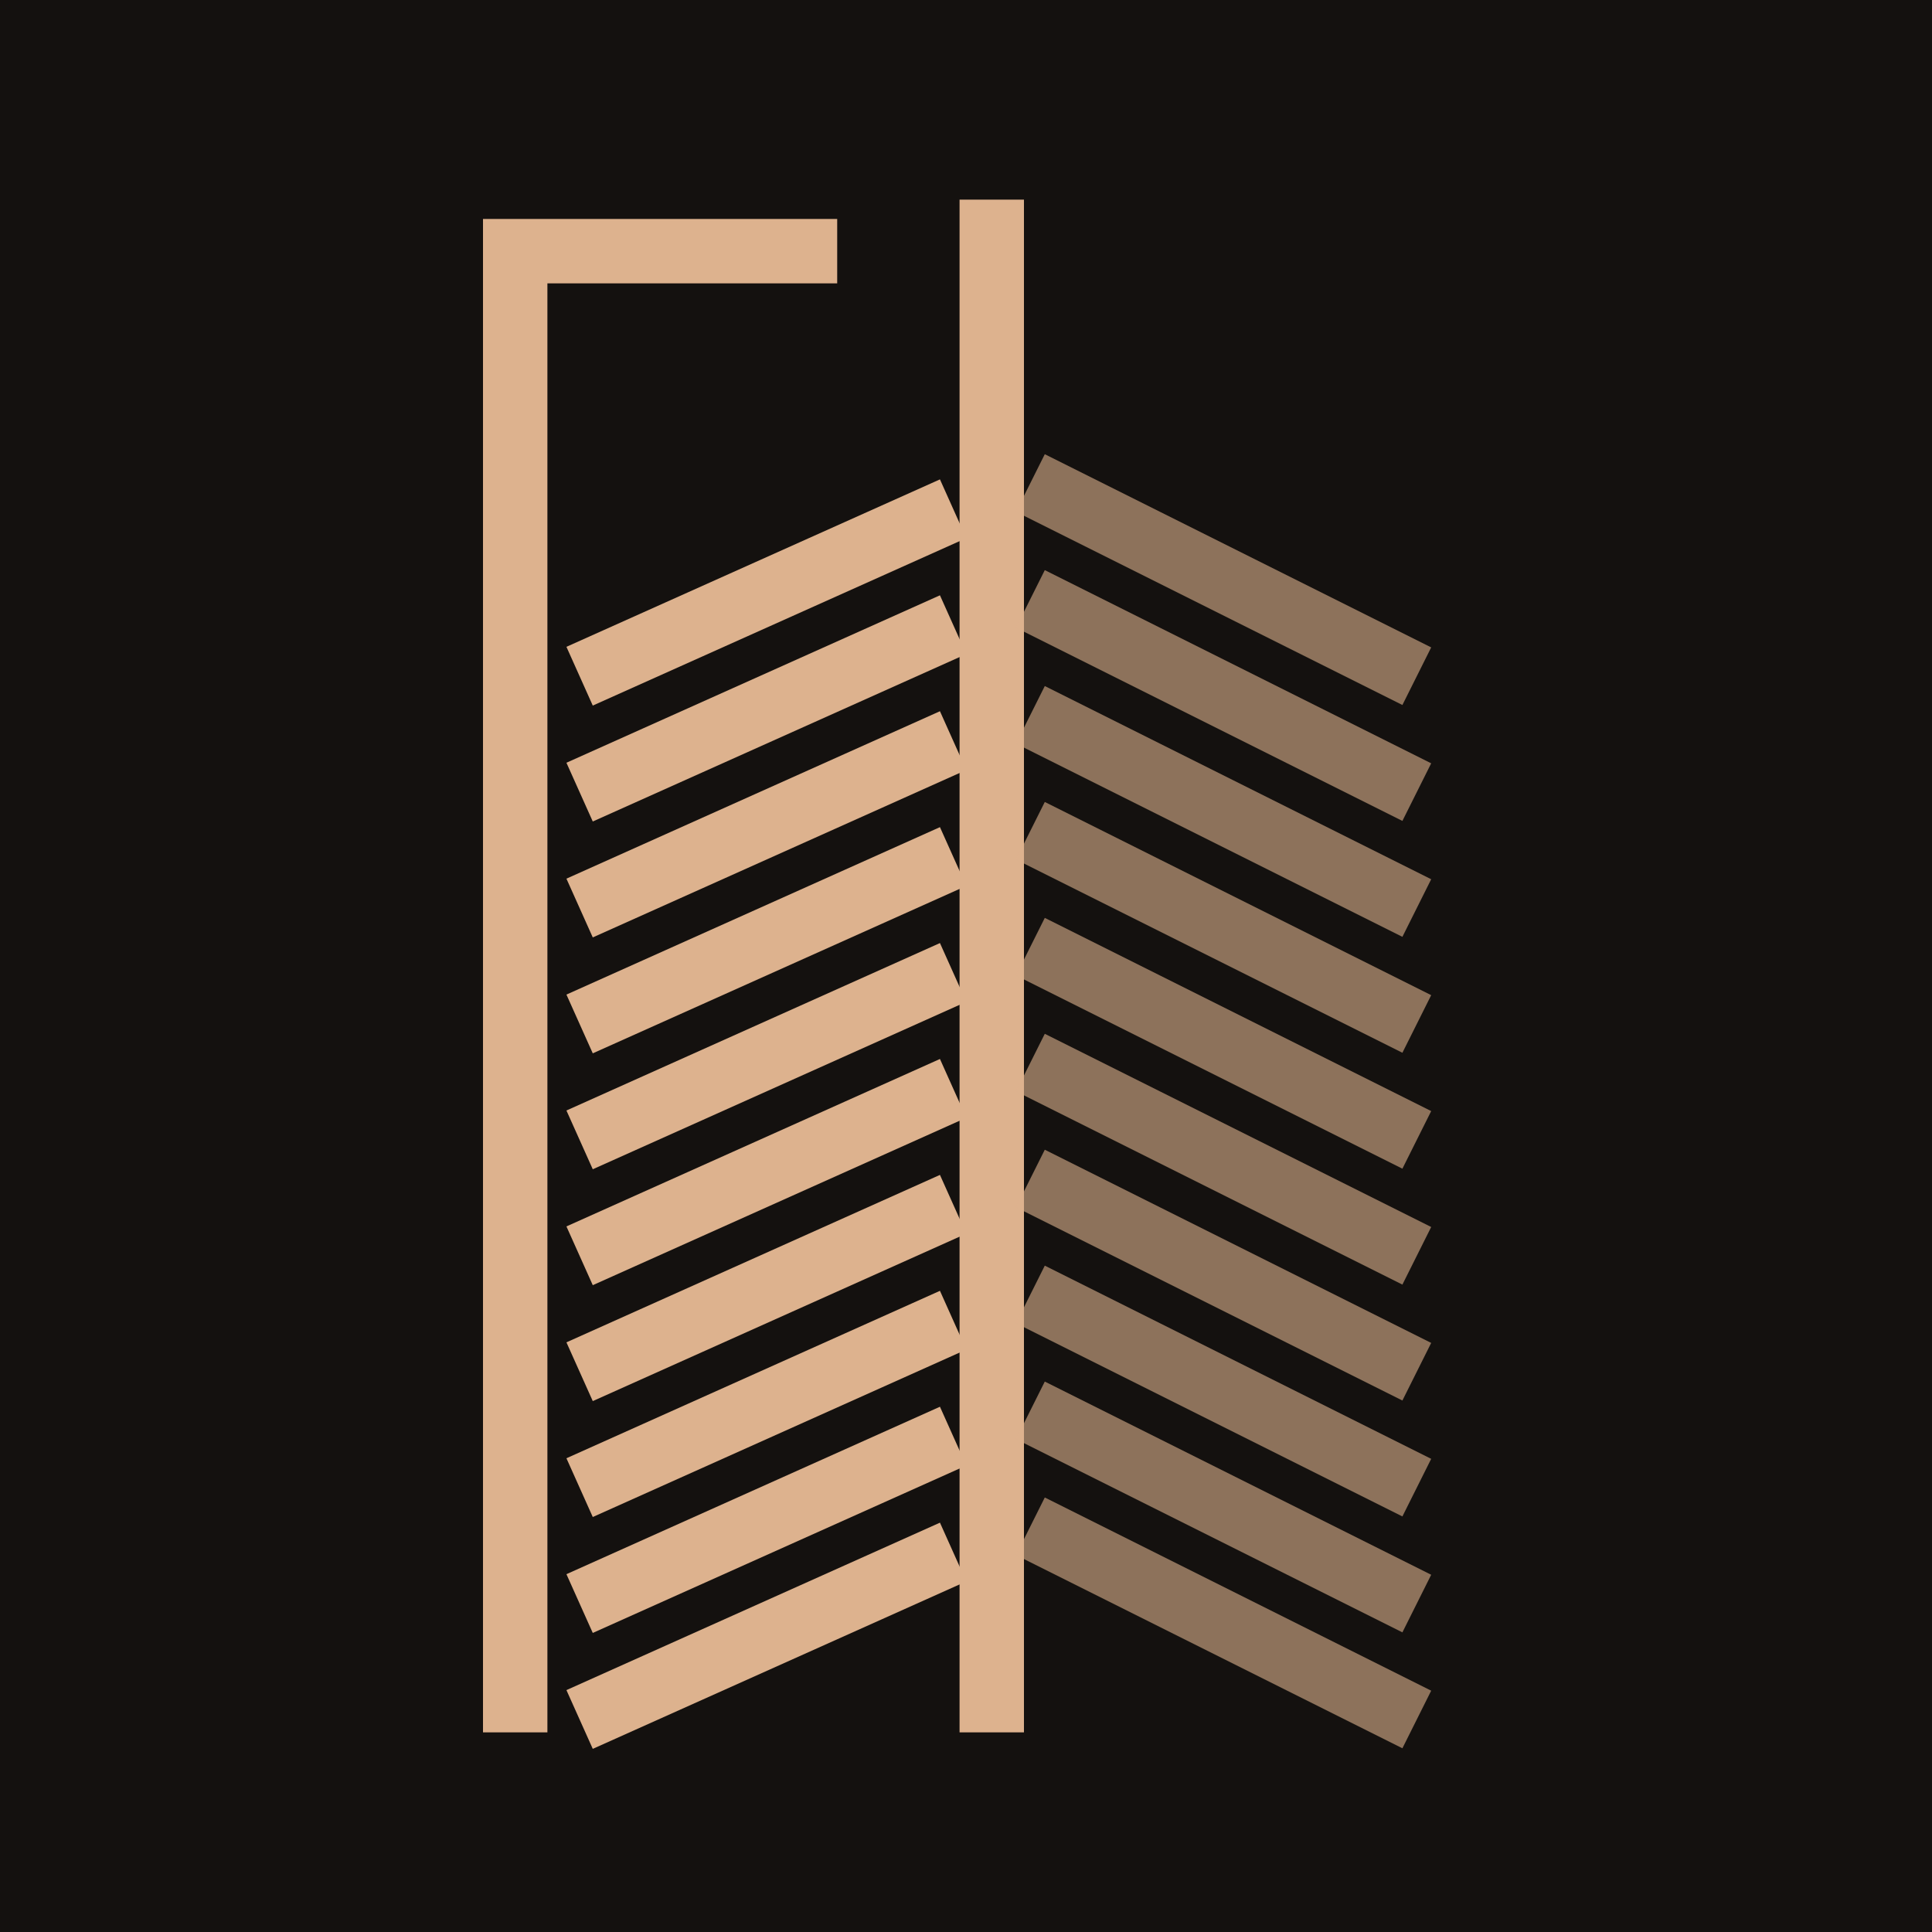
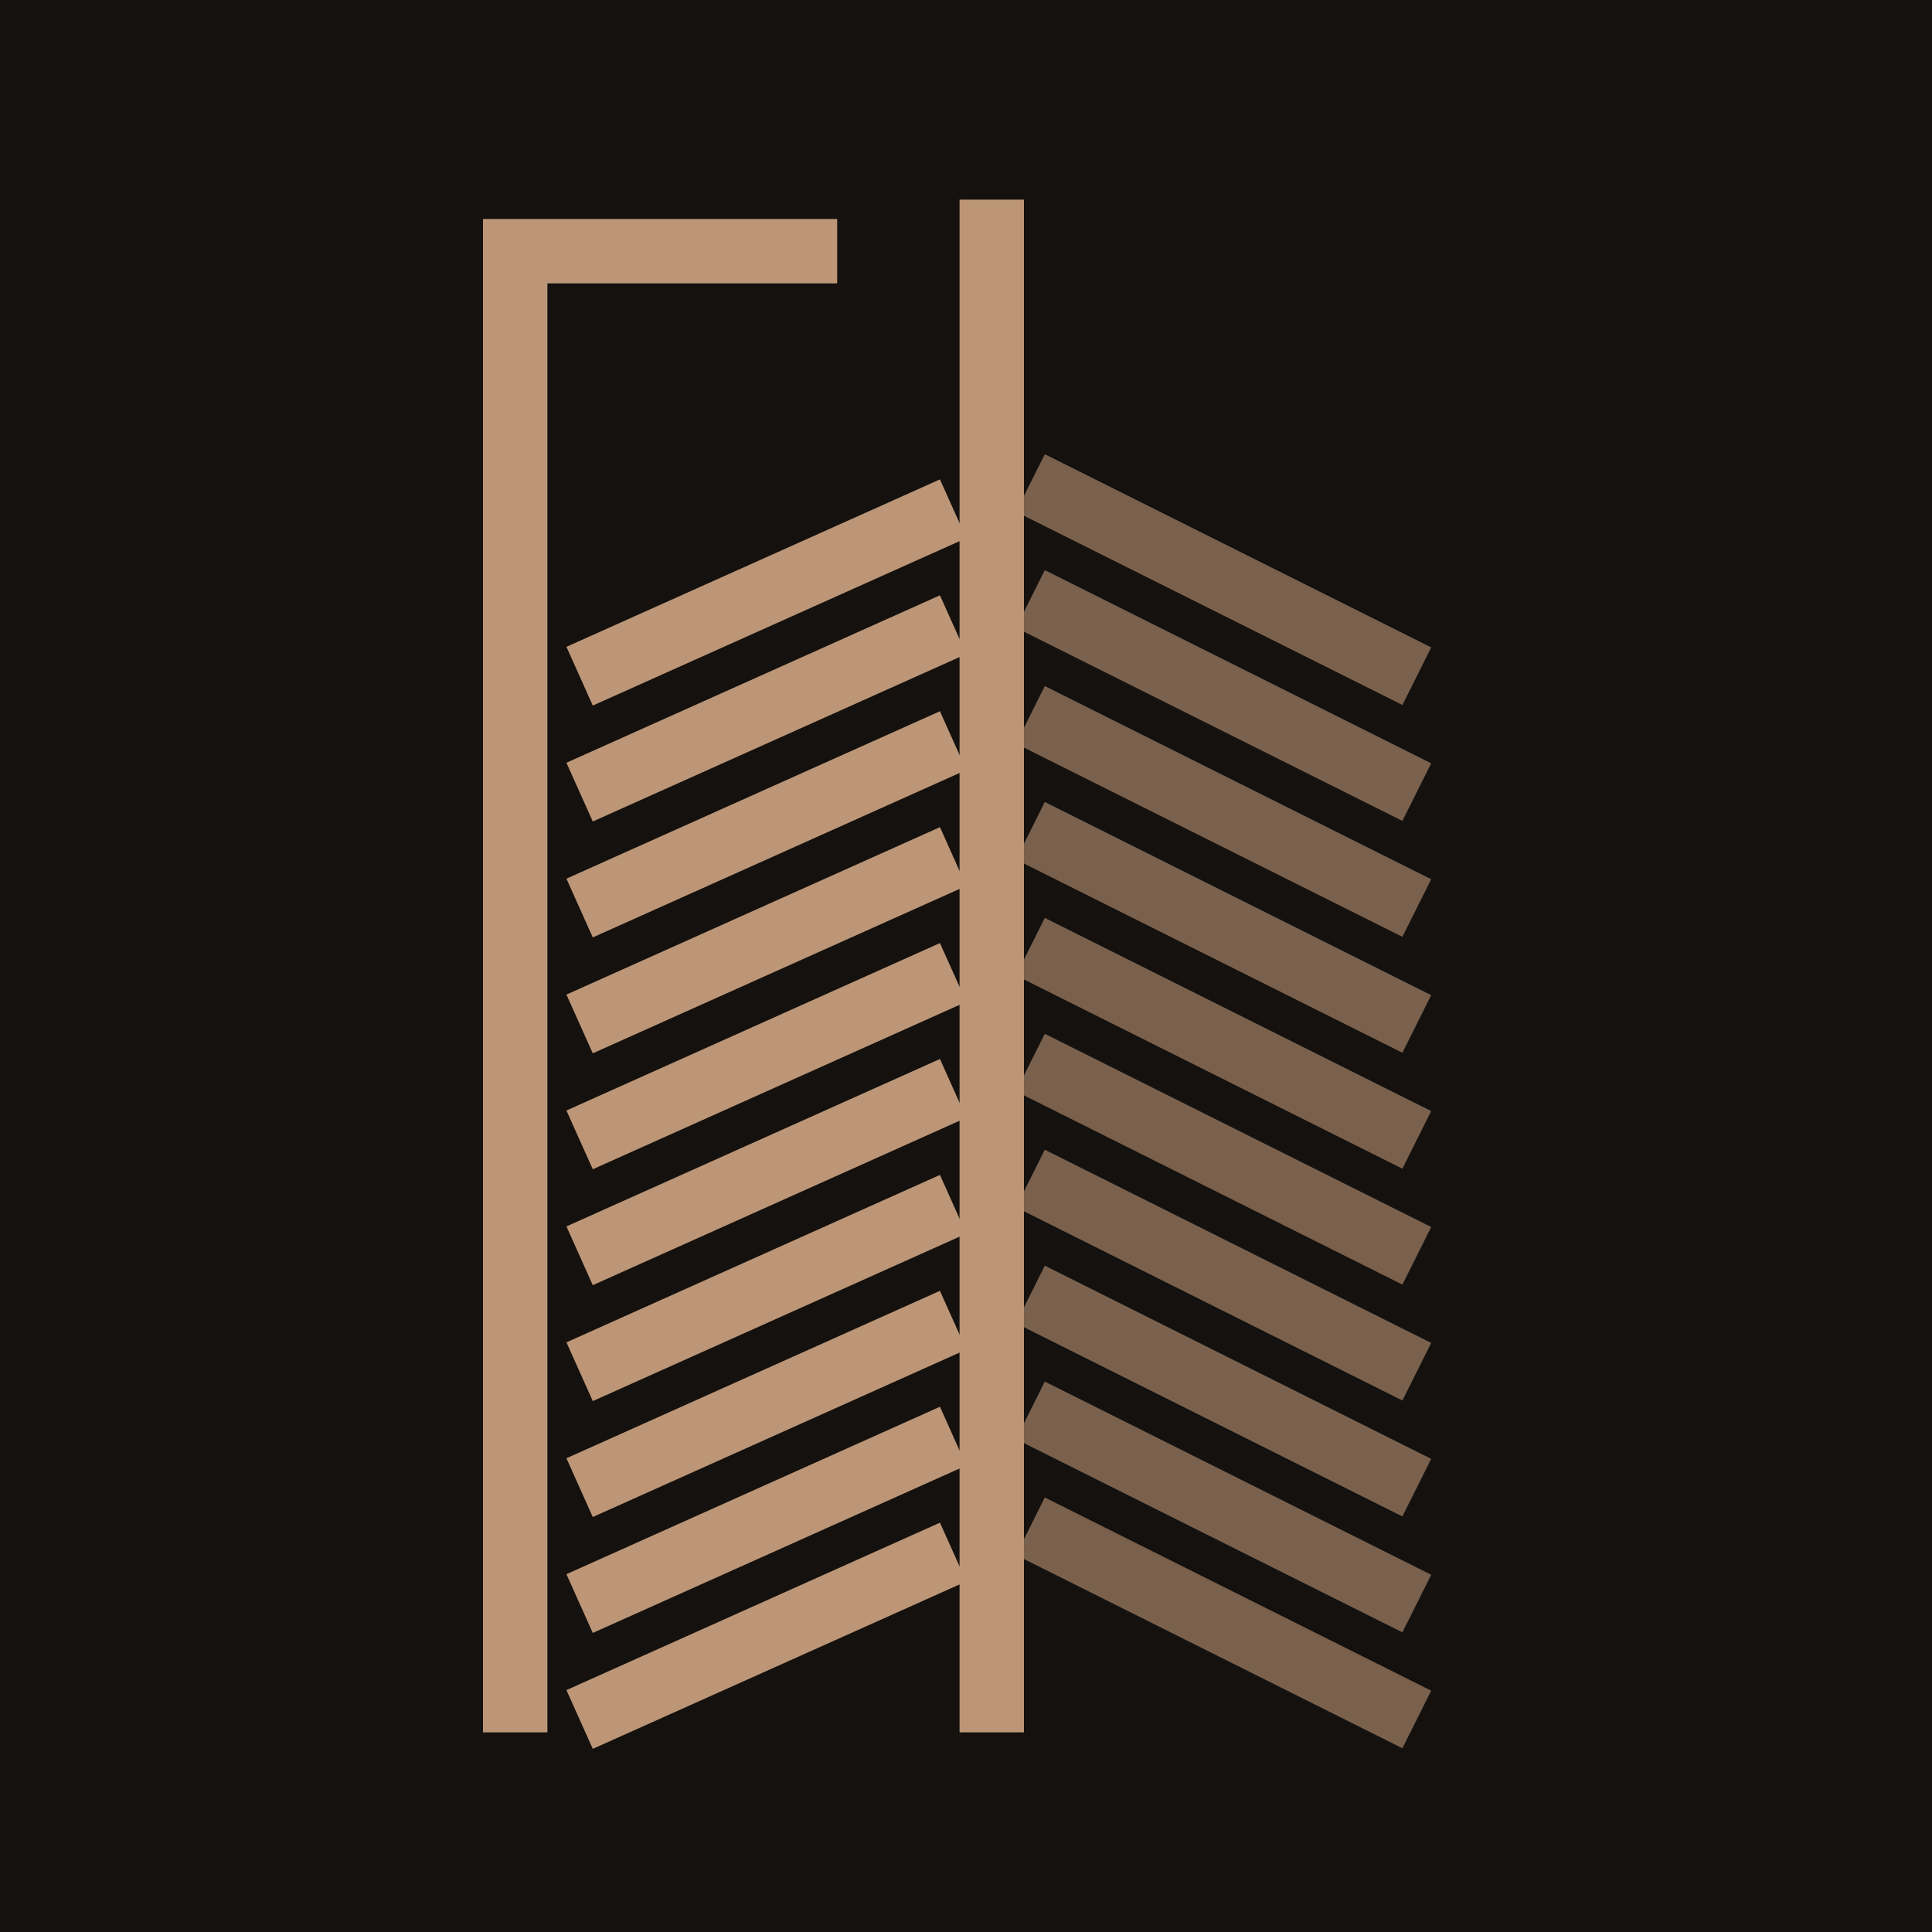
<svg xmlns="http://www.w3.org/2000/svg" width="64" height="64" viewBox="-20 31 300 300">
  <rect x="-20" y="31" width="300" height="300" fill="#14110F" />
-   <g fill="none" stroke="#DDB28E" stroke-width="10">
+   <g fill="none" stroke="#BC9676" stroke-width="10">
    <path d="M60 300 V70 H110" />
    <path d="M134 300 V62" />
    <path d="M70 136 L128 110" />
    <path d="M70 154 L128 128" />
    <path d="M70 172 L128 146" />
    <path d="M70 190 L128 164" />
    <path d="M70 208 L128 182" />
    <path d="M70 226 L128 200" />
    <path d="M70 244 L128 218" />
    <path d="M70 262 L128 236" />
    <path d="M70 280 L128 254" />
    <path d="M70 298 L128 272" />
    <path d="M140 106 L200 136" opacity=".6" />
    <path d="M140 124 L200 154" opacity=".6" />
    <path d="M140 142 L200 172" opacity=".6" />
    <path d="M140 160 L200 190" opacity=".6" />
    <path d="M140 178 L200 208" opacity=".6" />
    <path d="M140 196 L200 226" opacity=".6" />
    <path d="M140 214 L200 244" opacity=".6" />
    <path d="M140 232 L200 262" opacity=".6" />
    <path d="M140 250 L200 280" opacity=".6" />
    <path d="M140 268 L200 298" opacity=".6" />
  </g>
</svg>
